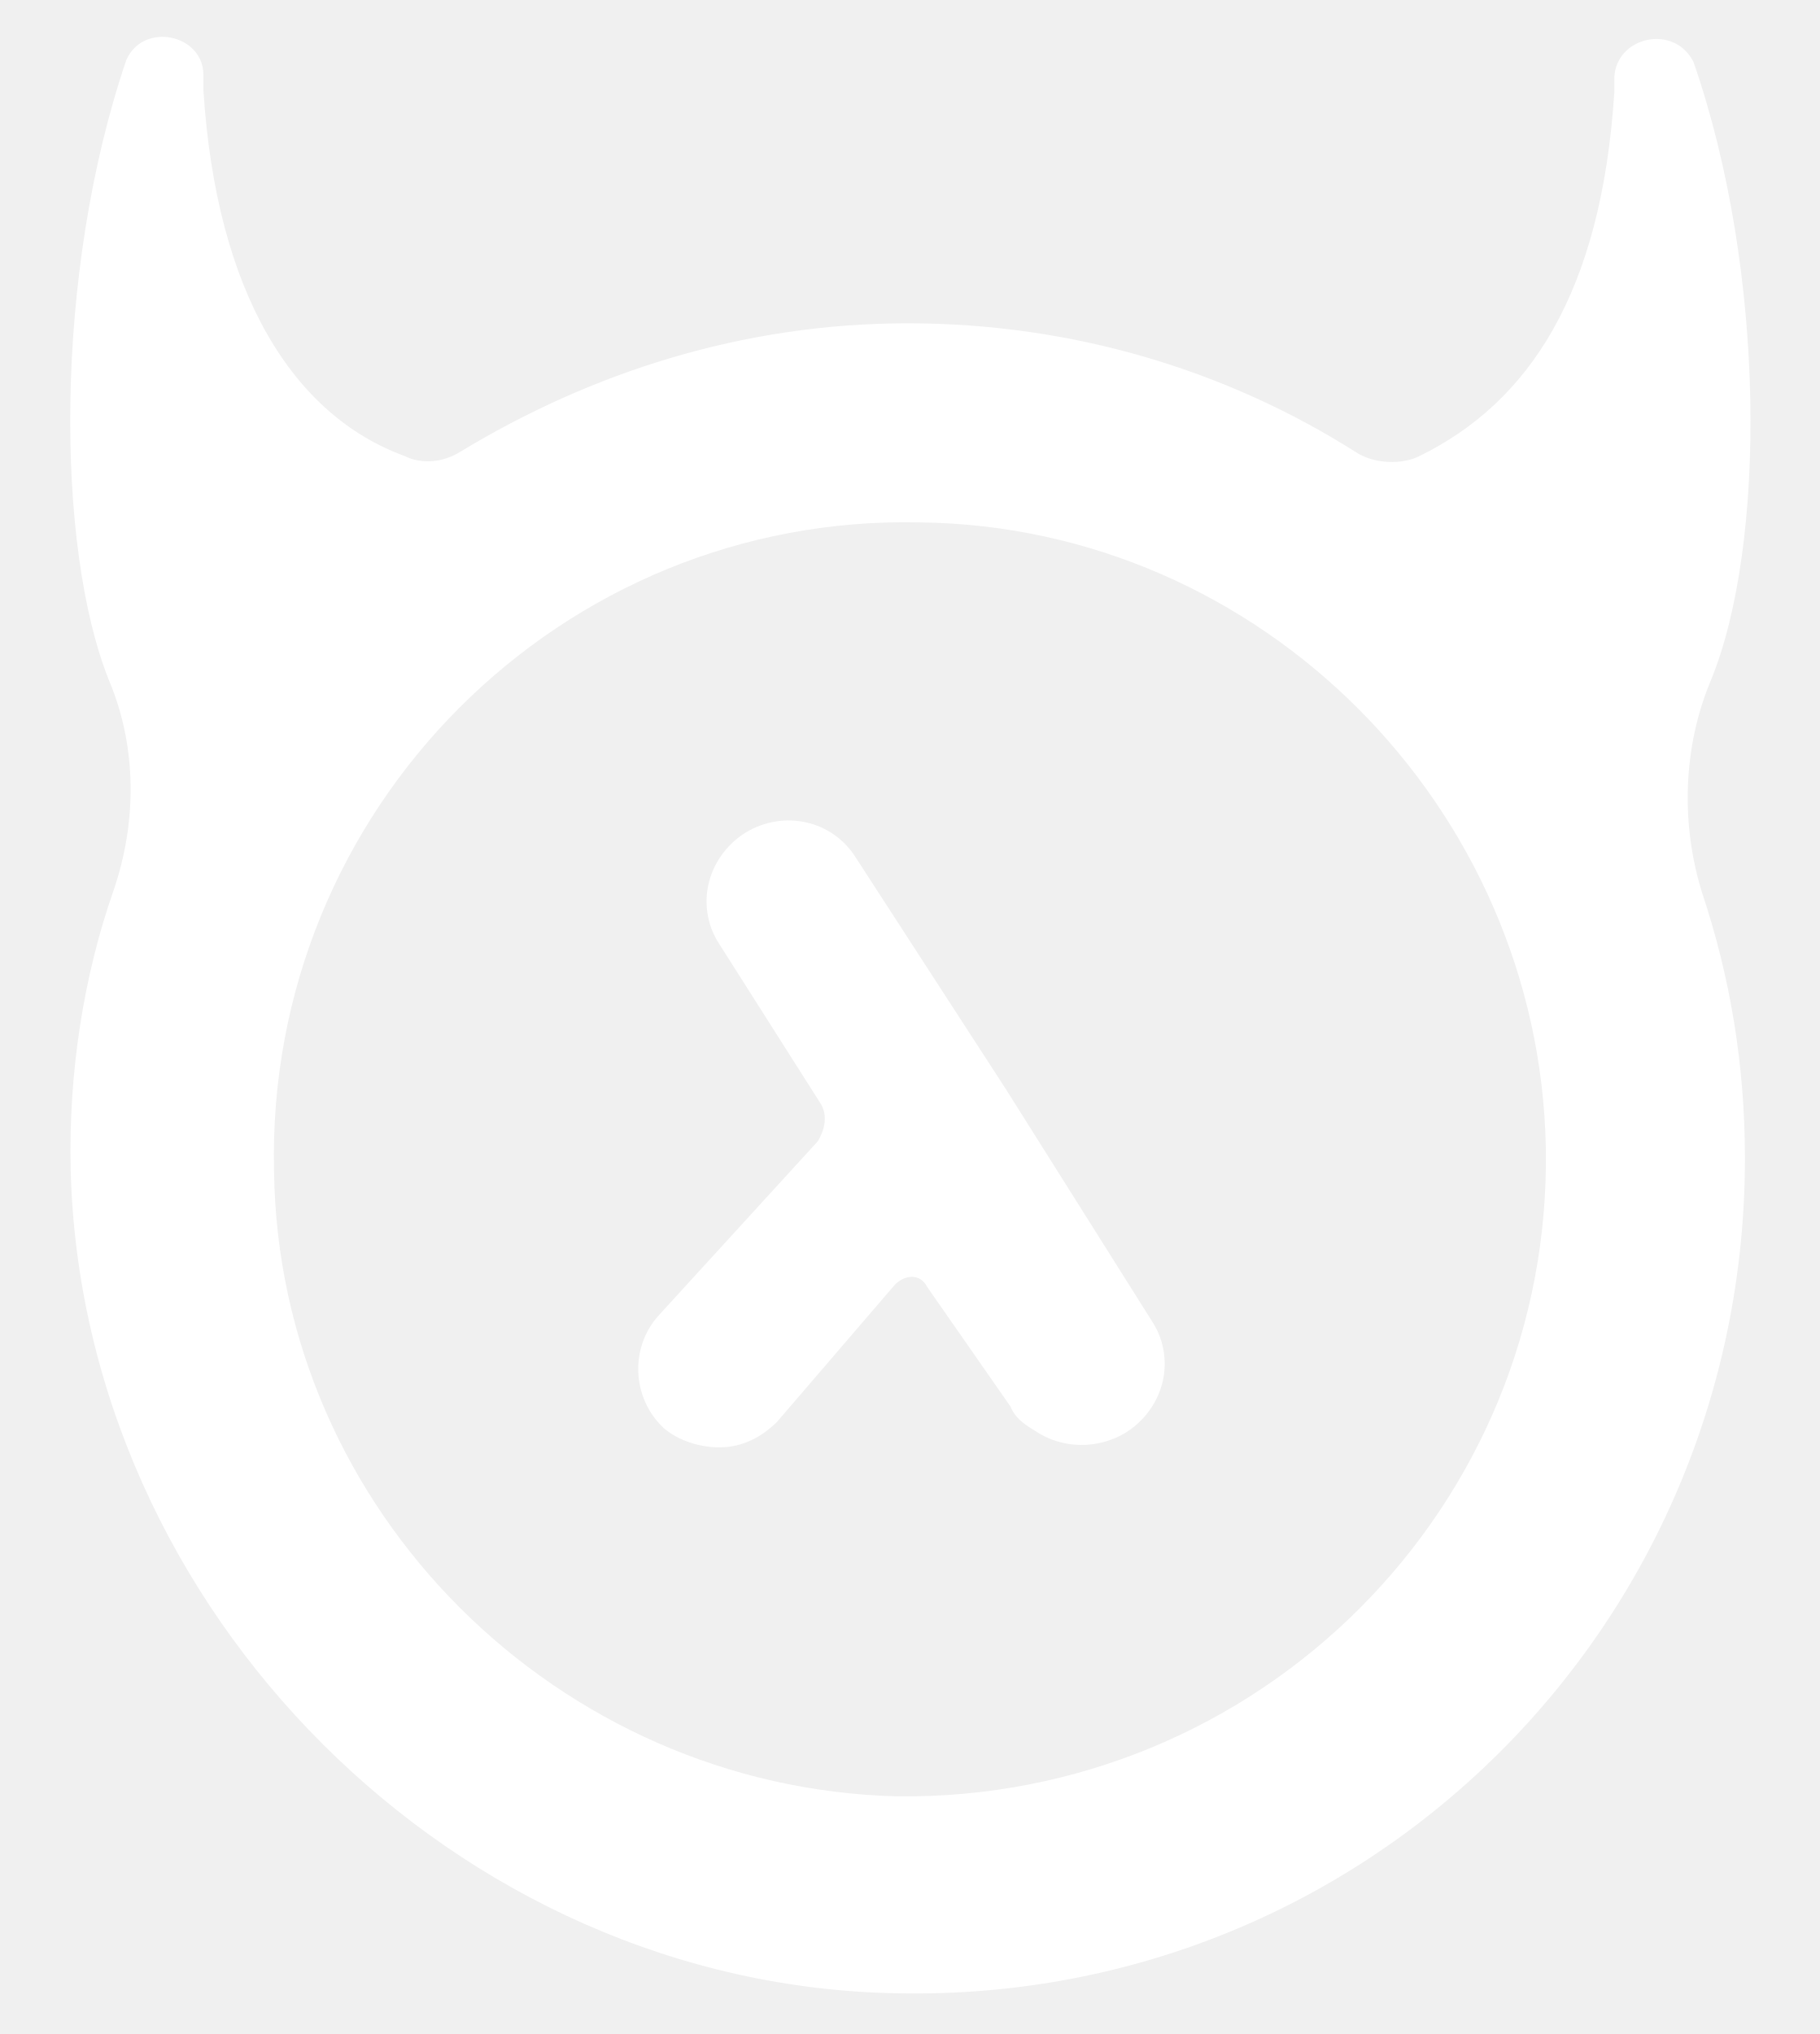
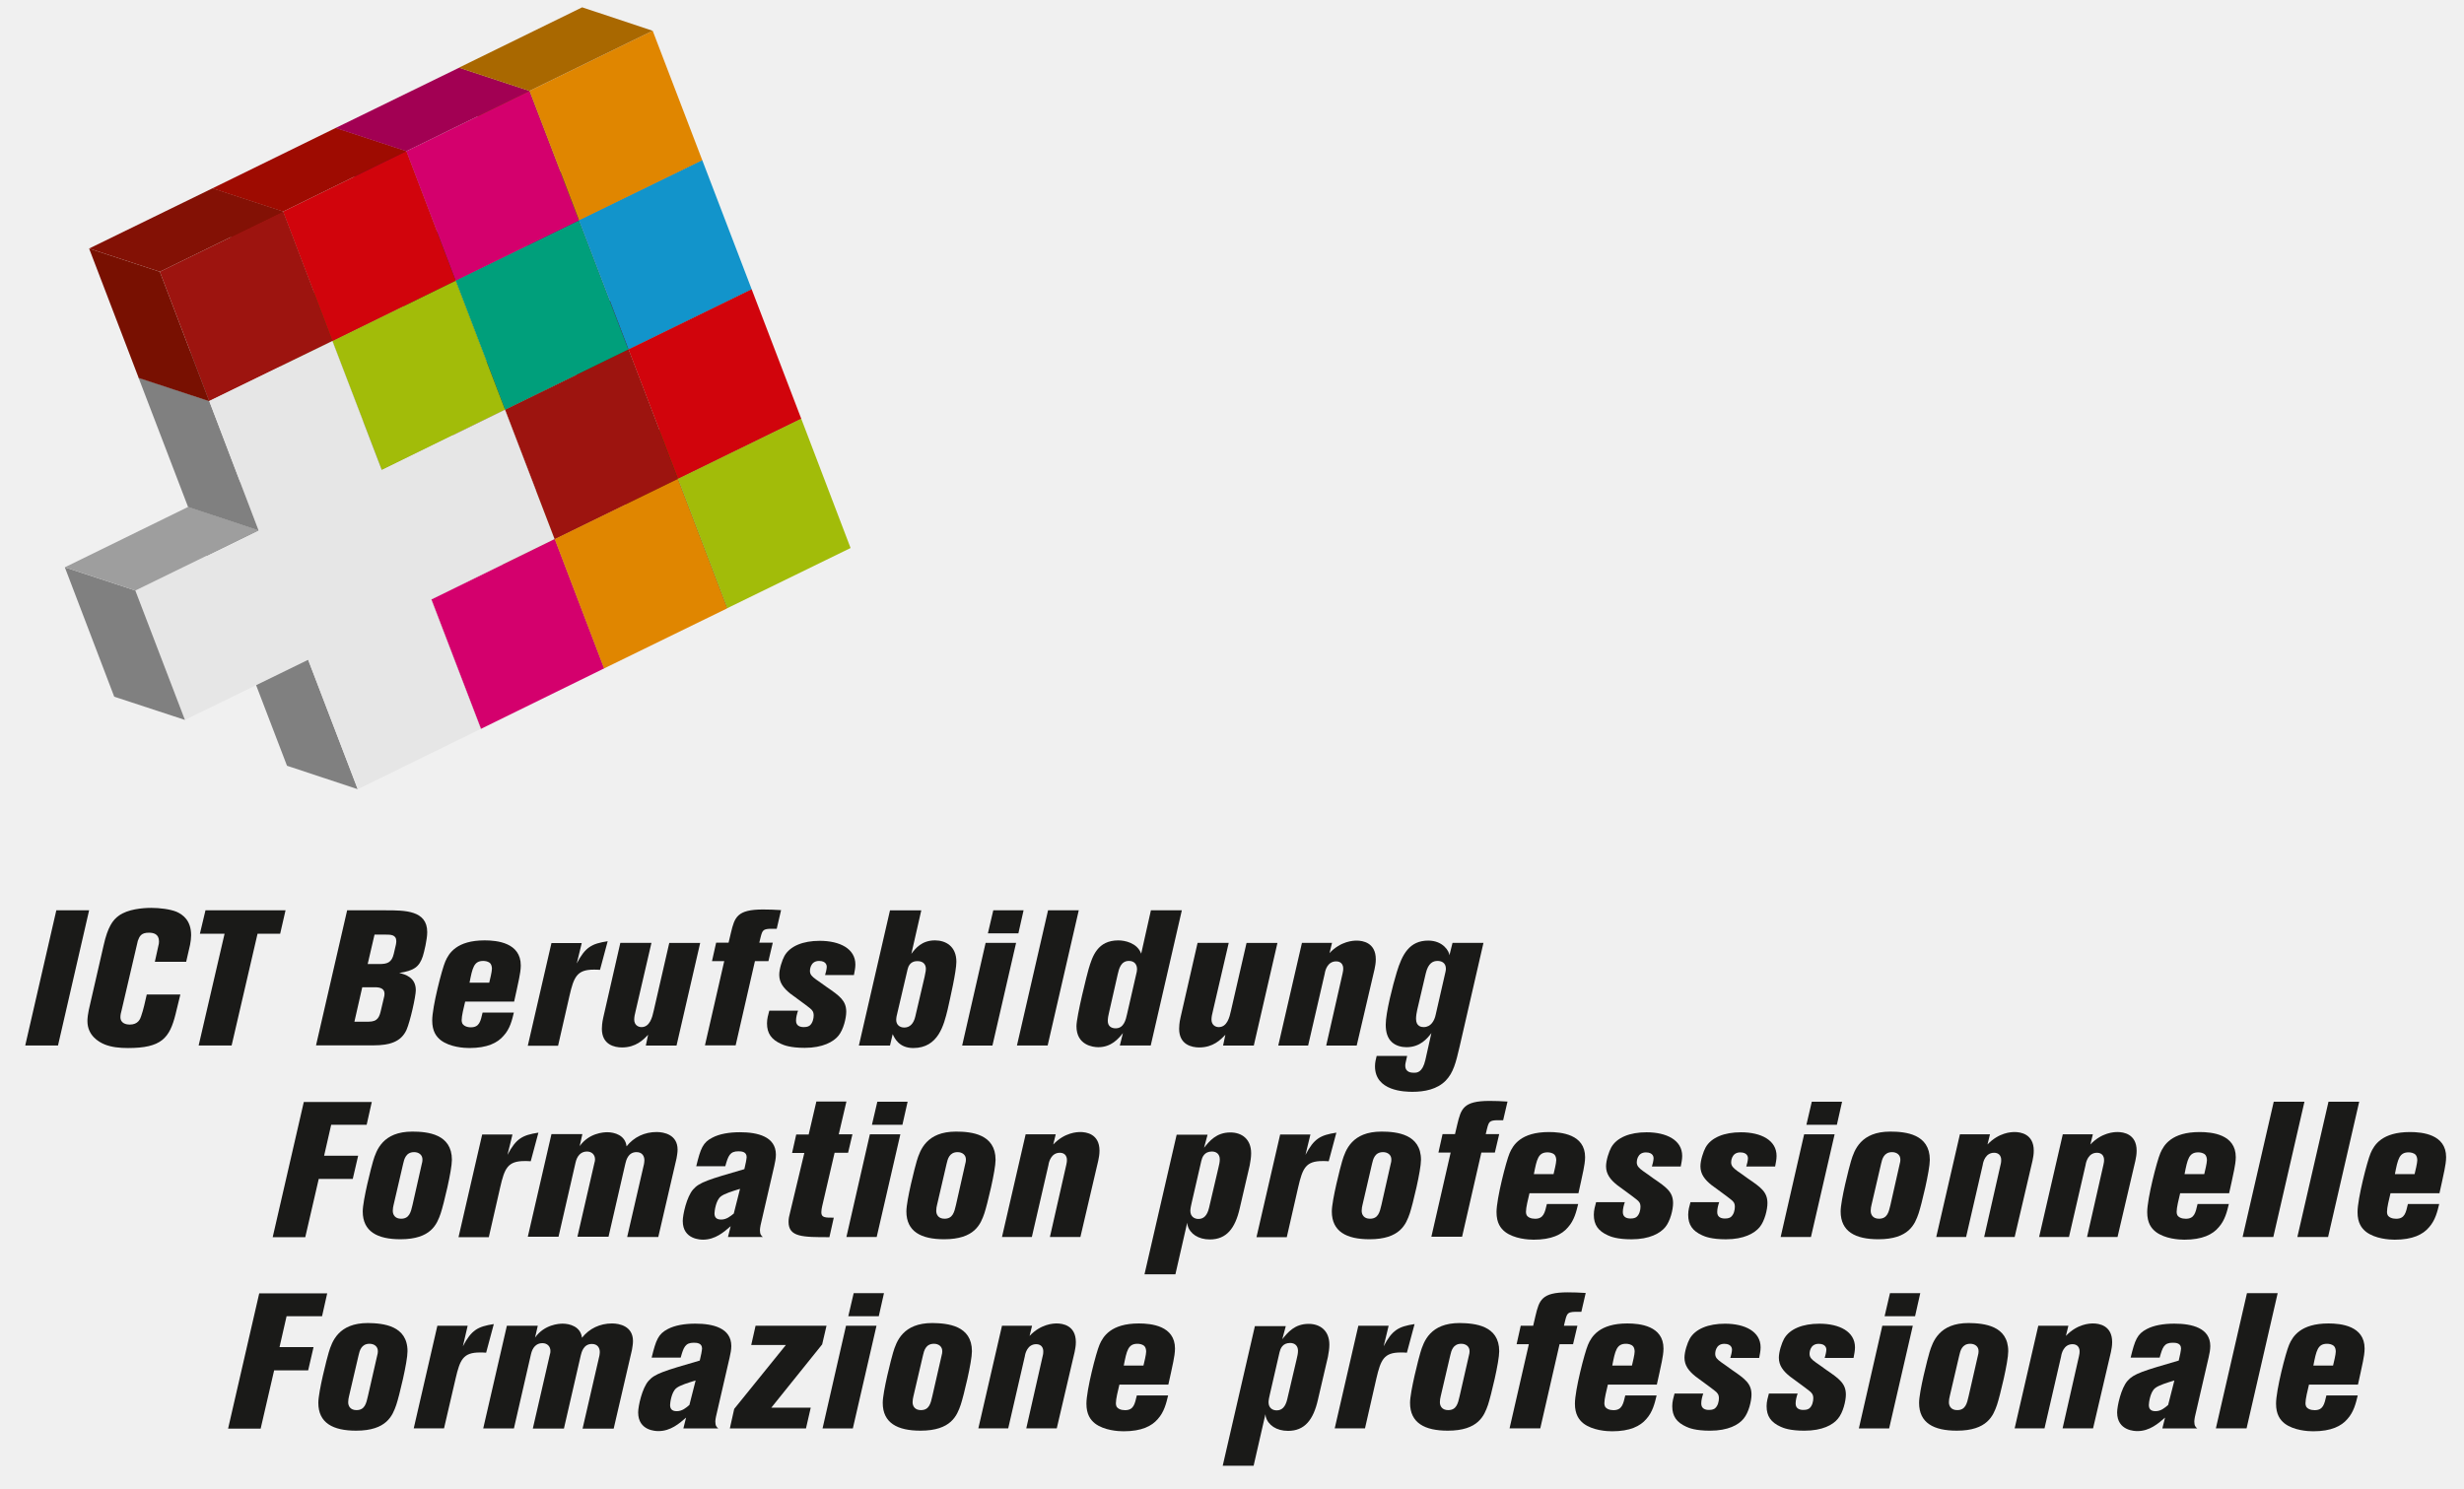
- <svg xmlns="http://www.w3.org/2000/svg" version="1.1" x="0px" y="0px" viewBox="0 0 85 95" style="enable-background:new 0 0 85 95;" xml:space="preserve">
-   <style type="text/css">
- 	.st0{fill:#FFFFFF;}
- </style>
-   <g id="Layer_2">
- </g>
-   <g id="Layer_1">
-     <g>
-       <path class="st0" d="M79.9,31.8c2.6-6.3,2.6-19.1-0.8-28.9l0,0c-0.9-1.8-3.6-1.2-3.7,0.7v0.7c-0.6,9.4-4,14.5-9.1,17    c-0.8,0.4-2.1,0.4-3-0.2c-6-3.8-13.2-6-20.9-6s-14.8,2.3-20.9,6c-0.8,0.5-1.8,0.6-2.6,0.2c-5.2-1.9-8.8-7.6-9.4-17.1V3.5    C9.5,1.6,6.7,1,5.9,2.8c-3.4,10-3.3,22.8-0.8,29c1.3,3.1,1.3,6.6,0.2,9.8c-1.4,4-2.1,8.5-2,13c0.5,20.6,18,38.2,38.7,38.5    C63.8,93.5,81.5,76,81.5,54.1c0-4.4-0.7-8.5-2-12.4C78.5,38.5,78.6,34.9,79.9,31.8z M41.9,83.9C26.1,83.5,13,70.6,12.8,54.7    C12.4,37.8,26.2,24,43,24.4c15.9,0.2,28.9,13.3,29.2,29.2C72.5,70.4,58.8,84.1,41.9,83.9z" />
-       <path class="st0" d="M47,50.9l-7-10.8c-1.1-1.8-3.4-2.3-5.2-1.2c-1.1,0.7-1.8,1.9-1.8,3.2c0,0.7,0.2,1.4,0.6,2l4.7,7.4    c0.4,0.6,0.2,1.3-0.1,1.8l-7.4,8.1c-1.4,1.5-1.3,3.9,0.2,5.3c0.7,0.6,1.7,0.9,2.6,0.9c1.1,0,2-0.5,2.7-1.2l5.5-6.4    c0.5-0.5,1.2-0.5,1.5,0.1l3.9,5.6c0.2,0.5,0.6,0.8,1.1,1.1c1.3,0.9,3,0.9,4.3,0.1l0,0c1.1-0.7,1.8-1.9,1.8-3.2    c0-0.7-0.2-1.4-0.6-2L47,50.9z" />
-     </g>
+ <svg xmlns="http://www.w3.org/2000/svg" class="logo" version="1.1" id="Ebene_9" x="0px" y="0px" width="336px" height="203px" viewBox="0 0.5 336 203" enable-background="new 0 0.5 336 203" xml:space="preserve">
+   <g class="logo__small">
+     <g enable-background="new    ">
+       <g>
+         <polygon fill="#A2BC09" points="109.255,57.589 115.988,75.24 99.185,83.443 92.455,65.793    " />
+       </g>
+       <g>
+         <polygon fill="#697D05" points="99.185,83.443 89.569,80.275 82.808,62.625 92.455,65.793    " />
+       </g>
+       <g>
+         <polygon fill="#7B9006" points="92.455,65.793 82.808,62.625 99.611,54.42 109.255,57.589    " />
+       </g>
+     </g>
+     <g enable-background="new    ">
+       <g>
+         <polygon fill="#D1040C" points="102.496,39.938 109.255,57.589 92.455,65.793 85.694,48.141    ">
+ 				</polygon>
+       </g>
+       <g>
+         <polygon fill="#880C00" points="92.455,65.793 82.808,62.625 76.048,44.973 85.694,48.141    " />
+       </g>
+       <g>
+         <polygon fill="#9E0B01" points="85.694,48.141 76.048,44.973 92.849,36.77 102.496,39.938    " />
+       </g>
+     </g>
+     <g enable-background="new    ">
+       <g>
+         <polygon fill="#1294CB" points="78.933,30.492 95.763,22.346 102.496,39.938 85.694,48.141    " />
+       </g>
+       <g>
+         <polygon fill="#0F739B" points="78.933,30.492 69.317,27.324 86.119,19.178 95.763,22.346    " />
+       </g>
+       <g>
+         <polygon fill="#0C6385" points="85.694,48.141 76.048,44.973 69.317,27.324 78.933,30.492    " />
+       </g>
+       <g>
+         <polygon fill="#E08600" points="89.003,4.695 95.763,22.346 78.962,30.548 72.202,12.897    " />
+       </g>
+       <g>
+         <polygon fill="#915900" points="78.962,30.548 69.317,27.379 62.583,9.729 72.202,12.897    " />
+       </g>
+       <g>
+         <polygon fill="#A96800" points="72.202,12.897 62.583,9.729 79.386,1.5 89.003,4.695    " />
+       </g>
+     </g>
+     <g enable-background="new    ">
+       <g>
+         <polygon fill="#A96800" points="75.625,74.022 65.978,70.854 82.781,62.652 92.425,65.82    " />
+       </g>
+       <g>
+         <polygon fill="#915900" points="82.356,91.673 72.739,88.505 65.978,70.854 75.625,74.022    " />
+       </g>
+       <g>
+         <polygon fill="#E08600" points="92.425,65.82 99.158,83.471 82.356,91.673 75.625,74.022    " />
+       </g>
+       <g>
+         <polygon fill="#9D140F" points="85.666,48.17 92.425,65.82 75.625,74.022 68.864,56.373    " />
+       </g>
+       <g>
+         <polygon fill="#781001" points="75.625,74.022 65.978,70.854 59.218,53.205 68.864,56.373    " />
+       </g>
+       <g>
+         <polygon fill="#831105" points="68.864,56.373 59.218,53.205 76.019,45.002 85.666,48.17    " />
+       </g>
+       <g>
+         <polygon fill="#A20053" points="58.823,82.254 49.177,79.086 65.978,70.854 75.625,74.022    " />
+       </g>
+       <g>
+         <polygon fill="#8B0046" points="65.583,99.904 55.937,96.736 49.177,79.086 58.823,82.254    " />
+       </g>
+       <g>
+         <polygon fill="#D4006D" points="75.625,74.022 82.356,91.673 65.583,99.904 58.823,82.254    " />
+       </g>
+     </g>
+     <g enable-background="new    ">
+       <g>
+         <polygon fill="#009F7B" points="62.132,38.722 78.933,30.576 85.666,48.17 68.864,56.373    " />
+       </g>
+       <g>
+         <polygon fill="#007C5F" points="62.132,38.722 52.487,35.555 69.289,27.379 78.933,30.576    " />
+       </g>
+       <g>
+         <polygon fill="#006B51" points="68.864,56.373 59.218,53.205 52.487,35.555 62.132,38.722    " />
+       </g>
+       <g>
+         <polygon fill="#D4006D" points="72.173,12.926 78.933,30.576 62.132,38.779 55.4,21.129    " />
+       </g>
+       <g>
+         <polygon fill="#8B0046" points="62.132,38.779 52.487,35.611 45.753,17.961 55.4,21.129    " />
+       </g>
+       <g>
+         <polygon fill="#A20053" points="55.4,21.129 45.753,17.961 62.556,9.758 72.173,12.926    " />
+       </g>
+     </g>
+     <g enable-background="new    ">
+       <g>
+         <polygon fill="#808080" points="48.782,108.135 39.136,104.939 32.375,87.289 42.021,90.486    ">
+ 				</polygon>
+       </g>
+       <g>
+         <polygon fill="#9E9E9E" points="42.021,90.486 32.375,87.289 49.177,79.086 58.823,82.254    " />
+       </g>
+     </g>
+     <g enable-background="new    ">
+       <g>
+         <polygon fill="#808080" points="58.823,82.254 49.177,79.086 42.417,61.435 52.062,64.603    " />
+       </g>
+       <g>
+         <polygon fill="#9E9E9E" points="52.062,64.603 42.417,61.435 59.218,53.205 68.864,56.373    " />
+       </g>
+     </g>
+     <g enable-background="new    ">
+       <g>
+         <polygon fill="#808080" points="42.021,90.486 32.375,87.289 25.644,69.639 35.261,72.836    " />
+       </g>
+       <g>
+         <polygon fill="#9E9E9E" points="35.261,72.836 25.644,69.639 42.417,61.435 52.062,64.603    " />
+       </g>
+     </g>
+     <g enable-background="new    ">
+       <g>
+         <polygon fill="#A2BC09" points="62.132,38.779 68.864,56.373 52.062,64.603 45.331,47.011    " />
+       </g>
+       <g>
+         <polygon fill="#697D05" points="52.062,64.603 42.417,61.435 35.712,43.842 45.331,47.011    " />
+       </g>
+       <g>
+         <polygon fill="#7B9006" points="45.331,47.011 35.712,43.842 52.487,35.611 62.132,38.779    " />
+       </g>
+     </g>
+     <g enable-background="new    ">
+       <g>
+         <polygon fill="#D1040C" points="55.4,21.129 62.132,38.779 45.331,47.011 38.597,29.361    " />
+       </g>
+       <g>
+         <polygon fill="#880C00" points="45.331,47.011 35.712,43.842 28.954,26.193 38.597,29.361    " />
+       </g>
+       <g>
+         <polygon fill="#9E0B01" points="38.597,29.361 28.954,26.193 45.753,17.961 55.4,21.129    " />
+       </g>
+     </g>
+     <g enable-background="new    ">
+       <g>
+         <polygon fill="#9E9E9E" points="28.529,55.184 18.882,51.988 35.712,43.842 45.331,47.011    " />
+       </g>
+       <g>
+         <polygon fill="#808080" points="35.261,72.836 25.644,69.639 18.882,51.988 28.529,55.184    " />
+       </g>
+       <g>
+         <polygon fill="#9D140F" points="38.597,29.361 45.331,47.011 28.529,55.213 21.796,37.562    " />
+       </g>
+       <g>
+         <polygon fill="#781001" points="28.529,55.213 18.912,52.045 12.152,34.394 21.796,37.562    " />
+       </g>
+       <g>
+         <polygon fill="#831105" points="21.796,37.562 12.152,34.394 28.954,26.193 38.597,29.361    " />
+       </g>
+     </g>
+     <g enable-background="new    ">
+       <polygon fill="#E6E6E6" points="75.625,74.022 68.864,56.373 52.062,64.603 45.331,47.011 28.529,55.184 35.261,72.836     18.458,81.039 25.218,98.687 42.021,90.486 48.782,108.135 65.583,99.904 58.823,82.254   " />
+       <g>
+         <polygon fill="#808080" points="25.218,98.687 15.575,95.519 8.841,77.871 18.458,81.039    " />
+       </g>
+       <g>
+         <polygon fill="#9E9E9E" points="18.458,81.039 8.841,77.871 25.644,69.639 35.261,72.836    " />
+       </g>
+     </g>
+   </g>
+   <g class="logo__text">
+     <path fill="#1A1A18" d="M7.681,124.654h4.471l-4.243,18.439H3.44L7.681,124.654z" />
+     <path fill="#1A1A18" d="M25.388,131.67h-4.271l0.479-2.178c0.058-0.17,0.086-0.396,0.086-0.596c0-1.045-0.793-1.189-1.387-1.189   c-1.074,0-1.272,0.51-1.5,1.105l-2.205,9.445c-0.086,0.312-0.17,0.648-0.17,0.961c0,0.904,0.877,1.021,1.272,1.021   c1.159,0,1.442-0.793,1.556-1.16c0.312-0.877,0.537-1.95,0.764-2.94h4.582l-0.649,2.658c-0.819,3.311-1.952,4.639-6.478,4.639   c-1.188,0-2.234-0.112-3.168-0.479c-0.906-0.366-2.377-1.272-2.377-3.194c0-0.281,0-0.851,0.426-2.572l1.781-7.75   c0.565-2.549,1.272-3.479,2.064-4.047c1.216-0.903,3.281-1.073,4.439-1.073c1.133,0,2.547,0.17,3.451,0.536   c0.877,0.396,1.979,1.188,1.979,3.195c0,0.396-0.058,0.85-0.142,1.301L25.388,131.67z" />
+     <path fill="#1A1A18" d="M28.019,124.654h10.918l-0.734,3.197H35.12l-3.536,15.242h-4.496l3.535-15.242h-3.365L28.019,124.654z">
+ 		</path>
+     <path fill="#1A1A18" d="M47.337,124.654h5.291c2.573,0,5.629,0,5.629,2.971c0,1.018-0.426,2.742-0.596,3.281   c-0.48,1.471-1.216,1.979-3.225,2.291c0.82,0.197,2.264,0.594,2.264,2.348c0,0.848-0.764,4.271-1.273,5.43   c-0.734,1.584-2.233,2.096-4.496,2.096h-7.836L47.337,124.654z M49.404,135.119l-1.075,4.725h1.925c1.301,0,1.498-0.68,1.725-1.697   l0.367-1.555c0.058-0.17,0.086-0.369,0.086-0.564c0-0.682-0.565-0.879-1.272-0.879h-1.754L49.404,135.119L49.404,135.119z    M51.073,127.963l-0.935,4.018h1.584c1.047,0,1.697-0.17,1.979-1.412l0.283-1.219c0.028-0.17,0.058-0.311,0.058-0.479   c0-0.904-0.765-0.904-1.5-0.904h-1.469V127.963z" />
+     <path fill="#1A1A18" d="M70.081,138.57c-0.255,1.047-0.538,2.264-1.413,3.197c-0.82,0.961-2.207,1.668-4.669,1.668   c-0.706,0-2.657-0.113-3.903-1.074c-0.594-0.48-1.158-1.189-1.158-2.689c0-1.867,1.328-6.984,1.781-8.031   c0.48-1.133,1.557-2.887,5.375-2.887c1.668,0,4.922,0.312,4.922,3.422c0,0.566-0.113,1.189-0.228,1.783   c-0.198,1.02-0.425,1.951-0.679,3.141h-6.676c-0.198,0.818-0.48,1.951-0.48,2.547c0,0.143,0.028,0.279,0.085,0.426   c0.169,0.312,0.595,0.537,1.159,0.537c1.188,0,1.33-0.82,1.611-2.01h4.271L70.081,138.57L70.081,138.57z M66.714,134.525   c0.112-0.451,0.367-1.527,0.367-1.896c0-0.254-0.057-0.51-0.197-0.707c-0.256-0.311-0.735-0.365-0.99-0.365   c-1.272,0-1.471,0.936-1.867,2.971L66.714,134.525L66.714,134.525z" />
+     <path fill="#1A1A18" d="M78.651,131.896c1.159-2.207,2.008-2.688,4.215-3.027l-1.047,3.902c-0.283-0.027-0.565-0.027-0.849-0.027   c-2.291,0-2.715,0.99-3.311,3.564l-1.557,6.814h-4.129l3.225-14.002h4.13L78.651,131.896z" />
+     <path fill="#1A1A18" d="M88.833,129.096l-2.121,9.137c-0.17,0.65-0.227,1.02-0.227,1.328c0,0.707,0.509,1.021,0.99,1.021   c1.131,0,1.471-1.33,1.668-2.234l2.121-9.248h4.216l-3.226,14h-4.187l0.312-1.473c-0.649,0.682-1.668,1.729-3.563,1.729   c-1.019,0-2.743-0.366-2.743-2.549c0-0.254,0.027-0.817,0.197-1.555l2.32-10.154h4.243V129.096z" />
+     <path fill="#1A1A18" d="M99.667,127.738c0.508-2.123,0.818-3.197,4.383-3.197c0.793,0,1.557,0.029,2.461,0.086l-0.594,2.545   c-1.472-0.027-1.781,0.027-2.009,0.537c-0.112,0.227-0.282,1.02-0.366,1.357h1.838l-0.595,2.518h-1.839l-2.63,11.484H96.13   l2.631-11.484h-1.67l0.565-2.518h1.696L99.667,127.738z" />
+     <path fill="#1A1A18" d="M108.832,138.316c-0.142,0.424-0.283,0.904-0.283,1.387c0,0.734,0.594,0.877,1.047,0.877   c0.143,0,0.48,0,0.765-0.17c0.479-0.34,0.594-1.047,0.594-1.414c0-0.51-0.198-0.736-0.509-0.99   c-0.396-0.34-2.604-1.924-2.659-1.979c-0.962-0.766-1.526-1.527-1.526-2.574c0-0.82,0.396-2.008,0.707-2.574   c0.764-1.357,2.545-2.064,4.809-2.064c2.744,0,4.865,1.074,4.865,3.227c0,0.512-0.113,0.961-0.198,1.439h-3.933   c0.086-0.254,0.228-0.848,0.228-1.131c0-0.111-0.028-0.791-1.047-0.791c-1.244,0-1.244,1.303-1.244,1.357   c0,0.51,0.282,0.764,0.819,1.16c0.029,0.027,1.302,0.904,1.472,1.045c1.782,1.217,2.657,1.867,2.657,3.367   c0,0.848-0.366,2.432-1.073,3.281c-0.679,0.818-2.121,1.641-4.582,1.641c-1.979,0-2.856-0.367-3.226-0.537   c-1.33-0.596-1.924-1.443-1.924-2.801c0-0.65,0.17-1.189,0.312-1.729h3.932v-0.027H108.832z" />
+     <path fill="#1A1A18" d="M125.632,124.654l-1.357,5.938c0.566-0.764,1.441-1.838,3.225-1.838c1.442,0,2.914,0.791,2.914,2.914   c0,1.328-0.849,4.98-1.188,6.506c-0.51,2.064-1.244,5.262-4.695,5.262c-1.98,0-2.574-1.414-2.801-1.896l-0.367,1.556h-4.243   l4.243-18.438h4.269V124.654L125.632,124.654z M126.085,133.705c0.17-0.764,0.17-0.934,0.17-1.074c0-0.51-0.283-1.047-1.133-1.047   c-0.254,0-1.104,0-1.357,1.104l-1.498,6.395c-0.028,0.17-0.057,0.342-0.057,0.512c0,0.648,0.451,1.047,1.103,1.047   c0.735,0,1.272-0.51,1.5-1.5L126.085,133.705z" />
+     <path fill="#1A1A18" d="M134.402,129.096h4.156l-3.225,14h-4.129L134.402,129.096z M139.578,124.654l-0.707,3.141h-4.158   l0.735-3.141H139.578z" />
+     <path fill="#1A1A18" d="M142.916,124.654h4.188l-4.243,18.439h-4.187L142.916,124.654z" />
+     <path fill="#1A1A18" d="M156.943,124.654h4.217l-4.242,18.439h-4.215l0.424-1.693c-0.594,0.732-1.557,1.922-3.365,1.922   c-0.736,0-2.971-0.283-2.971-2.855c0-1.387,1.5-7.299,1.641-7.752c0.537-1.838,1.244-3.959,4.074-3.959   c0.877,0,2.572,0.34,3.111,1.812L156.943,124.654z M154.937,133.367c0.057-0.227,0.113-0.453,0.113-0.68   c0-0.623-0.34-1.131-1.104-1.131c-1.104,0-1.357,1.072-1.527,1.811l-1.188,5.232c-0.086,0.311-0.17,0.816-0.17,1.131   c0,0.793,0.566,1.018,1.074,1.018c1.133,0,1.387-1.188,1.557-1.951L154.937,133.367z" />
+     <path fill="#1A1A18" d="M167.553,129.096l-2.122,9.137c-0.17,0.65-0.227,1.02-0.227,1.328c0,0.707,0.51,1.021,0.988,1.021   c1.133,0,1.473-1.33,1.667-2.234l2.125-9.248h4.213l-3.225,14h-4.188l0.311-1.473c-0.65,0.682-1.668,1.729-3.561,1.729   c-1.021,0-2.744-0.366-2.744-2.549c0-0.254,0.025-0.817,0.195-1.555l2.32-10.154h4.247V129.096L167.553,129.096z" />
+     <path fill="#1A1A18" d="M185.006,143.096h-4.158l2.234-9.842c0.084-0.312,0.084-0.539,0.084-0.65c0-0.988-0.85-0.988-0.961-0.988   c-1.189,0-1.5,1.244-1.559,1.668l-2.264,9.812h-4.072l3.227-14h4.102l-0.34,1.385c1.557-1.641,3.254-1.695,3.707-1.695   c0.791,0,2.602,0.256,2.602,2.547c0,0.512-0.084,0.938-0.17,1.355L185.006,143.096z" />
+     <path fill="#1A1A18" d="M195.188,141.4c-0.562,0.732-1.525,1.922-3.395,1.922c-0.65,0-1.414-0.17-1.98-0.678   c-0.623-0.566-0.85-1.389-0.85-2.404c0-1.641,0.99-5.459,1.5-7.129c0.734-2.434,1.725-4.328,4.299-4.328   c2.037,0,2.885,1.5,2.885,2.01l0.424-1.697h4.219l-3.252,14.145c-0.514,2.205-0.854,3.562-1.896,4.641   c-1.16,1.188-2.888,1.525-4.527,1.525c-1.045,0-5.116-0.084-5.116-3.479c0-0.537,0.11-0.935,0.228-1.414h4.157   c-0.256,1.045-0.256,1.158-0.256,1.328c0,0.963,0.903,0.963,1.188,0.963c0.396,0,1.16,0,1.556-1.754L195.188,141.4z    M197.109,133.055c0.027-0.141,0.059-0.283,0.059-0.424c0-0.904-0.707-1.074-1.131-1.074c-0.596,0-1.273,0.254-1.613,1.697   l-1.16,4.949c-0.084,0.34-0.168,0.877-0.168,1.244c0,1.076,0.764,1.133,1.045,1.133c0.99,0,1.471-0.877,1.643-1.727   L197.109,133.055z" />
+     <path fill="#1A1A18" d="M50.705,150.762l-0.707,3.143h-4.837l-0.962,4.215h4.641l-0.736,3.168h-4.639l-1.838,7.947h-4.441   l4.242-18.441h9.277V150.762z" />
+     <path fill="#1A1A18" d="M61.623,158.682c0,1.471-1.131,6.107-1.527,7.299c-0.508,1.471-1.301,3.535-5.486,3.535   c-3.141,0-5.146-1.047-5.146-3.791c0-1.527,1.188-6.137,1.414-6.873c0.451-1.498,1.328-4.018,5.346-4.018   C58.341,154.836,61.623,155.174,61.623,158.682z M57.522,159.219c0.057-0.168,0.085-0.367,0.085-0.537   c0.027-0.678-0.51-1.047-1.133-1.047c-1.131,0-1.356,0.963-1.498,1.584l-1.301,5.604c-0.058,0.229-0.113,0.51-0.113,0.818   c0,0.537,0.311,1.074,1.131,1.074c1.132,0,1.33-0.904,1.557-1.867L57.522,159.219z" />
+     <path fill="#1A1A18" d="M69.204,158.004c1.159-2.207,2.009-2.688,4.216-3.027l-1.048,3.904c-0.282-0.029-0.565-0.029-0.849-0.029   c-2.291,0-2.717,0.99-3.311,3.564l-1.556,6.816h-4.13l3.225-14.002h4.131L69.204,158.004z" />
+     <path fill="#1A1A18" d="M79.046,156.814c1.272-1.781,3.252-1.895,3.762-1.895c0.963,0,2.461,0.395,2.631,1.924   c1.02-1.273,2.461-1.951,4.102-1.951c1.02,0,2.857,0.367,2.857,2.404c0,0.424-0.086,0.818-0.143,1.188l-2.488,10.721h-4.243   l2.29-9.93c0.029-0.197,0.058-0.338,0.058-0.537c0-0.537-0.282-1.104-1.073-1.104c-1.16,0-1.416,1.133-1.527,1.584l-2.291,9.957   h-4.243l2.319-10.07c0.057-0.168,0.084-0.338,0.084-0.48c0-0.648-0.453-1.074-1.104-1.074c-0.85,0-1.357,0.623-1.557,1.527   l-2.318,10.098h-4.188l3.226-14.002h4.215L79.046,156.814z" />
+     <path fill="#1A1A18" d="M103.71,167.621c-0.027,0.197-0.084,0.424-0.084,0.621c0,0.623,0.17,0.764,0.396,0.963h-4.753l0.369-1.471   c-0.935,0.818-2.123,1.838-3.764,1.838c-0.281,0-2.771,0-2.771-2.547c0-0.85,0.537-3.311,1.414-4.299   c0.85-0.99,2.121-1.357,6.986-2.771c0.143-0.537,0.312-1.443,0.312-1.641c0-0.736-0.68-0.793-1.133-0.793   c-1.158,0-1.385,0.623-1.78,2.037h-3.96c0.594-2.436,0.904-3.252,2.206-3.902c0.962-0.51,2.291-0.736,3.762-0.736   c2.404,0,4.894,0.594,4.894,3.055c0,0.512-0.112,1.047-0.227,1.559L103.71,167.621z M100.912,162.643   c-0.934,0.283-2.148,0.648-2.631,1.047c-0.68,0.537-0.85,2.035-0.85,2.291c0,0.479,0.199,0.848,0.906,0.848   c0.734,0,1.272-0.453,1.725-0.82L100.912,162.643z" />
+     <path fill="#1A1A18" d="M111.321,150.734h4.101l-1.045,4.469h1.865l-0.594,2.518h-1.84l-1.695,7.297   c-0.057,0.229-0.113,0.566-0.113,0.82c0,0.736,0.51,0.736,1.697,0.736l-0.596,2.658c-3.647,0-5.571,0-5.571-2.096   c0-0.449,0.085-0.791,0.228-1.355l1.924-8.033h-1.67l0.565-2.518h1.697L111.321,150.734z" />
+     <path fill="#1A1A18" d="M118.618,155.203h4.158l-3.226,14.002h-4.129L118.618,155.203z M123.765,150.762l-0.707,3.143h-4.157   l0.735-3.143H123.765z" />
+     <path fill="#1A1A18" d="M135.759,158.682c0,1.471-1.133,6.107-1.527,7.299c-0.51,1.471-1.303,3.535-5.487,3.535   c-3.14,0-5.147-1.047-5.147-3.791c0-1.527,1.188-6.137,1.414-6.873c0.453-1.498,1.33-4.018,5.347-4.018   C132.478,154.836,135.759,155.174,135.759,158.682z M131.628,159.219c0.057-0.168,0.086-0.367,0.086-0.537   c0.027-0.678-0.51-1.047-1.133-1.047c-1.131,0-1.357,0.963-1.498,1.584l-1.302,5.604c-0.058,0.229-0.112,0.51-0.112,0.818   c0,0.537,0.312,1.074,1.131,1.074c1.131,0,1.33-0.904,1.557-1.867L131.628,159.219z" />
+     <path fill="#1A1A18" d="M147.328,169.205h-4.158l2.234-9.844c0.084-0.312,0.084-0.537,0.084-0.65c0-0.99-0.848-0.99-0.961-0.99   c-1.188,0-1.498,1.244-1.555,1.668l-2.264,9.816h-4.072l3.225-14.002h4.102l-0.34,1.387c1.557-1.641,3.254-1.697,3.705-1.697   c0.793,0,2.604,0.254,2.604,2.545c0,0.512-0.086,0.936-0.17,1.357L147.328,169.205z" />
+     <path fill="#1A1A18" d="M169.053,165.301c-0.623,2.744-1.811,4.242-4.075,4.242c-1.584,0-2.715-0.791-3.025-1.895   c-0.057-0.143-0.029-0.512-0.086-0.283l-1.584,6.93h-4.215l4.385-19.035h4.215l-0.48,1.781c0.734-0.904,1.668-2.092,3.591-2.092   c1.584,0,2.83,0.934,2.83,2.828c0,0.537-0.084,1.074-0.195,1.668L169.053,165.301z M166.138,159.814   c0.113-0.453,0.197-0.85,0.197-1.189c0-0.707-0.451-1.074-1.074-1.074c-1.047,0-1.33,0.791-1.443,1.273l-1.328,5.77   c-0.086,0.342-0.17,0.793-0.17,1.049c0,0.791,0.566,1.104,1.104,1.104c0.707,0,1.188-0.452,1.441-1.5L166.138,159.814z">
+ 		</path>
+     <path fill="#1A1A18" d="M178.02,158.004c1.158-2.207,2.008-2.688,4.213-3.027l-1.045,3.904c-0.283-0.029-0.564-0.029-0.85-0.029   c-2.291,0-2.715,0.99-3.311,3.564l-1.557,6.816h-4.131l3.227-14.002h4.129L178.02,158.004z" />
+     <path fill="#1A1A18" d="M193.771,158.682c0,1.471-1.131,6.107-1.525,7.299c-0.512,1.471-1.303,3.535-5.486,3.535   c-3.141,0-5.148-1.047-5.148-3.791c0-1.527,1.188-6.137,1.414-6.873c0.453-1.498,1.33-4.018,5.348-4.018   C190.465,154.836,193.771,155.174,193.771,158.682z M189.645,159.219c0.059-0.168,0.084-0.367,0.084-0.537   c0.029-0.678-0.51-1.047-1.131-1.047c-1.131,0-1.355,0.963-1.5,1.584l-1.301,5.604c-0.059,0.229-0.113,0.51-0.113,0.818   c0,0.537,0.312,1.074,1.131,1.074c1.133,0,1.33-0.904,1.559-1.867L189.645,159.219z" />
+     <path fill="#1A1A18" d="M198.723,153.846c0.51-2.121,0.82-3.197,4.385-3.197c0.793,0,1.559,0.029,2.461,0.088l-0.594,2.545   c-1.471-0.025-1.781,0.027-2.008,0.537c-0.113,0.229-0.283,1.021-0.367,1.355h1.838l-0.594,2.52h-1.84l-2.629,11.482h-4.189   l2.631-11.482h-1.668l0.564-2.52h1.697L198.723,153.846z" />
+     <path fill="#1A1A18" d="M215.215,164.678c-0.256,1.047-0.539,2.266-1.416,3.227c-0.818,0.963-2.205,1.67-4.666,1.67   c-0.707,0-2.658-0.113-3.904-1.074c-0.594-0.479-1.158-1.188-1.158-2.688c0-1.84,1.328-6.985,1.781-8.032   c0.48-1.132,1.559-2.886,5.375-2.886c1.668,0,4.922,0.312,4.922,3.422c0,0.566-0.111,1.189-0.227,1.781   c-0.199,1.021-0.426,1.953-0.68,3.142h-6.678c-0.195,0.819-0.479,1.95-0.479,2.545c0,0.144,0.028,0.282,0.086,0.426   c0.168,0.312,0.595,0.509,1.158,0.509c1.159,0,1.33-0.817,1.61-2.009h4.271v-0.028h0.004L215.215,164.678L215.215,164.678z    M211.848,160.635c0.113-0.453,0.367-1.529,0.367-1.896c0-0.254-0.055-0.509-0.197-0.707c-0.254-0.312-0.732-0.367-0.99-0.367   c-1.271,0-1.471,0.937-1.865,2.972h2.688v-0.002H211.848z" />
+     <path fill="#1A1A18" d="M221.578,164.424c-0.143,0.424-0.283,0.906-0.283,1.387c0,0.734,0.594,0.877,1.047,0.877   c0.141,0,0.479,0,0.764-0.17c0.48-0.34,0.596-1.047,0.596-1.414c0-0.535-0.197-0.734-0.51-0.988   c-0.396-0.342-2.604-1.926-2.658-1.979c-0.963-0.766-1.527-1.525-1.527-2.572c0-0.82,0.396-2.01,0.707-2.574   c0.766-1.357,2.547-2.064,4.811-2.064c2.744,0,4.865,1.074,4.865,3.226c0,0.511-0.113,0.962-0.197,1.442h-3.934   c0.084-0.256,0.229-0.82,0.229-1.133c0-0.113-0.027-0.791-1.047-0.791c-1.244,0-1.244,1.301-1.244,1.357   c0,0.479,0.281,0.764,0.82,1.16c0.025,0.023,1.301,0.902,1.471,1.047c1.781,1.215,2.658,1.838,2.658,3.363   c0,0.852-0.367,2.436-1.074,3.279c-0.68,0.82-2.123,1.645-4.582,1.645c-1.979,0-2.855-0.367-3.225-0.537   c-1.33-0.596-1.926-1.443-1.926-2.803c0-0.648,0.17-1.188,0.312-1.727h3.934v-0.027h-0.004v-0.004H221.578z" />
+     <path fill="#1A1A18" d="M234.445,164.424c-0.141,0.424-0.279,0.906-0.279,1.387c0,0.734,0.594,0.877,1.045,0.877   c0.143,0,0.48,0,0.766-0.17c0.48-0.34,0.594-1.047,0.594-1.414c0-0.535-0.197-0.734-0.51-0.988   c-0.396-0.342-2.602-1.926-2.658-1.979c-0.963-0.766-1.525-1.525-1.525-2.572c0-0.82,0.396-2.01,0.707-2.574   c0.766-1.357,2.545-2.064,4.811-2.064c2.742,0,4.863,1.074,4.863,3.226c0,0.511-0.111,0.962-0.197,1.442h-3.934   c0.086-0.256,0.229-0.82,0.229-1.133c0-0.113-0.027-0.791-1.047-0.791c-1.244,0-1.244,1.301-1.244,1.357   c0,0.479,0.283,0.764,0.818,1.16c0.027,0.023,1.303,0.902,1.473,1.047c1.781,1.215,2.658,1.838,2.658,3.363   c0,0.852-0.367,2.436-1.074,3.279c-0.682,0.82-2.121,1.645-4.582,1.645c-1.979,0-2.855-0.367-3.227-0.537   c-1.33-0.596-1.924-1.443-1.924-2.803c0-0.648,0.17-1.188,0.312-1.727h3.932v-0.027h-0.004v-0.004H234.445z" />
+     <path fill="#1A1A18" d="M246.018,155.203h4.158l-3.227,14.002h-4.131L246.018,155.203z M251.191,150.762l-0.707,3.143h-4.156   l0.734-3.143H251.191z" />
+     <path fill="#1A1A18" d="M263.156,158.682c0,1.471-1.131,6.107-1.525,7.299c-0.51,1.471-1.301,3.535-5.488,3.535   c-3.139,0-5.146-1.047-5.146-3.791c0-1.527,1.188-6.137,1.414-6.873c0.45-1.498,1.327-4.018,5.346-4.018   C259.877,154.836,263.156,155.174,263.156,158.682z M259.057,159.219c0.057-0.168,0.084-0.367,0.084-0.537   c0.029-0.678-0.508-1.047-1.131-1.047c-1.131,0-1.357,0.963-1.498,1.584l-1.303,5.604c-0.059,0.229-0.113,0.51-0.113,0.818   c0,0.537,0.312,1.074,1.133,1.074c1.131,0,1.328-0.904,1.557-1.867L259.057,159.219z" />
+     <path fill="#1A1A18" d="M274.727,169.205h-4.158l2.234-9.844c0.086-0.312,0.086-0.537,0.086-0.65c0-0.99-0.85-0.99-0.963-0.99   c-1.189,0-1.498,1.244-1.555,1.668l-2.266,9.816h-4.07l3.225-14.002h4.102l-0.34,1.387c1.557-1.641,3.252-1.697,3.705-1.697   c0.793,0,2.604,0.254,2.604,2.545c0,0.512-0.084,0.936-0.168,1.357L274.727,169.205z" />
+     <path fill="#1A1A18" d="M288.756,169.205h-4.158l2.234-9.844c0.086-0.312,0.086-0.537,0.086-0.65c0-0.99-0.852-0.99-0.961-0.99   c-1.189,0-1.5,1.244-1.559,1.668l-2.264,9.816h-4.072l3.227-14.002h4.102l-0.34,1.387c1.557-1.641,3.254-1.697,3.705-1.697   c0.793,0,2.604,0.254,2.604,2.545c0,0.512-0.086,0.936-0.17,1.357L288.756,169.205z" />
+     <path fill="#1A1A18" d="M303.943,164.678c-0.254,1.047-0.537,2.266-1.414,3.227c-0.818,0.963-2.207,1.67-4.666,1.67   c-0.709,0-2.658-0.113-3.902-1.074c-0.596-0.479-1.16-1.188-1.16-2.688c0-1.84,1.33-6.985,1.783-8.032   c0.479-1.132,1.555-2.886,5.373-2.886c1.67,0,4.922,0.312,4.922,3.422c0,0.566-0.113,1.189-0.229,1.781   c-0.195,1.021-0.424,1.953-0.678,3.142h-6.678c-0.197,0.819-0.479,1.95-0.479,2.545c0,0.144,0.025,0.282,0.084,0.426   c0.17,0.312,0.596,0.509,1.16,0.509c1.188,0,1.33-0.817,1.609-2.009h4.271v-0.03h0.002V164.678z M300.58,160.635   c0.111-0.453,0.365-1.529,0.365-1.896c0-0.254-0.057-0.509-0.195-0.707c-0.256-0.312-0.736-0.367-0.99-0.367   c-1.273,0-1.471,0.937-1.867,2.972h2.688L300.58,160.635L300.58,160.635z" />
+     <path fill="#1A1A18" d="M310.055,150.762h4.188l-4.244,18.443h-4.187L310.055,150.762z" />
+     <path fill="#1A1A18" d="M317.521,150.762h4.188l-4.242,18.443h-4.189L317.521,150.762z" />
+     <path fill="#1A1A18" d="M332.627,164.678c-0.254,1.047-0.537,2.266-1.414,3.227c-0.82,0.963-2.207,1.67-4.668,1.67   c-0.707,0-2.658-0.113-3.902-1.074c-0.594-0.479-1.16-1.188-1.16-2.688c0-1.84,1.33-6.985,1.783-8.032   c0.48-1.132,1.555-2.886,5.373-2.886c1.67,0,4.922,0.312,4.922,3.422c0,0.566-0.113,1.189-0.227,1.781   c-0.197,1.021-0.424,1.953-0.68,3.142h-6.676c-0.199,0.819-0.479,1.95-0.479,2.545c0,0.144,0.024,0.282,0.084,0.426   c0.17,0.312,0.595,0.509,1.16,0.509c1.188,0,1.325-0.817,1.608-2.009h4.271v-0.028h0.004L332.627,164.678L332.627,164.678z    M329.262,160.635c0.113-0.453,0.367-1.529,0.367-1.896c0-0.254-0.059-0.509-0.197-0.707c-0.256-0.312-0.736-0.367-0.99-0.367   c-1.271,0-1.471,0.937-1.865,2.972h2.688v-0.002H329.262z" />
+     <path fill="#1A1A18" d="M44.624,176.869l-0.706,3.141H39.08l-0.962,4.215h4.64l-0.735,3.168h-4.64l-1.838,7.947h-4.441   l4.244-18.441h9.277L44.624,176.869L44.624,176.869z" />
+     <path fill="#1A1A18" d="M55.57,184.789c0,1.471-1.131,6.109-1.527,7.299c-0.509,1.471-1.301,3.535-5.486,3.535   c-3.141,0-5.148-1.047-5.148-3.791c0-1.527,1.188-6.137,1.415-6.873c0.452-1.498,1.329-4.016,5.347-4.016   C52.259,180.971,55.57,181.283,55.57,184.789z M51.44,185.355c0.057-0.197,0.085-0.367,0.085-0.537   c0.027-0.68-0.51-1.047-1.131-1.047c-1.133,0-1.358,0.961-1.5,1.584l-1.301,5.572c-0.058,0.227-0.113,0.537-0.113,0.818   c0,0.537,0.312,1.074,1.132,1.074c1.131,0,1.329-0.904,1.556-1.896L51.44,185.355z" />
+     <path fill="#1A1A18" d="M63.123,184.111c1.159-2.207,2.008-2.689,4.215-3.027l-1.047,3.904c-0.283-0.029-0.566-0.029-0.849-0.029   c-2.291,0-2.716,0.99-3.31,3.535l-1.584,6.818h-4.131l3.225-14.002h4.131L63.123,184.111z" />
+     <path fill="#1A1A18" d="M72.964,182.922c1.273-1.781,3.254-1.895,3.762-1.895c0.963,0,2.461,0.395,2.632,1.924   c1.019-1.273,2.461-1.951,4.103-1.951c1.018,0,2.855,0.367,2.855,2.404c0,0.424-0.085,0.82-0.143,1.215l-2.488,10.721h-4.242   l2.291-9.928c0.027-0.17,0.057-0.34,0.057-0.51c0-0.537-0.283-1.105-1.074-1.105c-1.16,0-1.414,1.135-1.527,1.584l-2.291,9.957   h-4.242l2.318-10.068c0.058-0.168,0.086-0.338,0.086-0.51c0-0.646-0.453-1.074-1.104-1.074c-0.849,0-1.356,0.623-1.556,1.527   l-2.319,10.1h-4.187l3.225-14.002h4.215L72.964,182.922z" />
+     <path fill="#1A1A18" d="M97.63,193.729c-0.029,0.197-0.086,0.424-0.086,0.621c0,0.623,0.17,0.764,0.396,0.963h-4.752l0.367-1.471   c-0.935,0.818-2.121,1.838-3.762,1.838c-0.283,0-2.771,0-2.771-2.545c0-0.852,0.537-3.312,1.414-4.303   c0.849-0.988,2.121-1.355,6.986-2.771c0.142-0.537,0.312-1.442,0.312-1.641c0-0.736-0.681-0.791-1.132-0.791   c-1.16,0-1.387,0.62-1.782,2.034h-3.96c0.594-2.433,0.904-3.226,2.206-3.901c0.962-0.51,2.292-0.735,3.763-0.735   c2.404,0,4.895,0.594,4.895,3.055c0,0.511-0.113,1.048-0.228,1.56L97.63,193.729z M94.859,188.777   c-0.934,0.283-2.15,0.648-2.631,1.047c-0.68,0.537-0.85,2.037-0.85,2.291c0,0.479,0.198,0.85,0.905,0.85   c0.735,0,1.272-0.453,1.726-0.85L94.859,188.777z" />
+     <path fill="#1A1A18" d="M103.033,181.311h9.674l-0.594,2.545l-6.932,8.627h5.375l-0.65,2.83h-10.38l0.594-2.66l7.043-8.711h-4.724   L103.033,181.311z" />
+     <path fill="#1A1A18" d="M115.366,181.311h4.157l-3.225,14.002h-4.131L115.366,181.311z M120.542,176.869l-0.707,3.141h-4.158   l0.734-3.141H120.542z" />
+     <path fill="#1A1A18" d="M132.535,184.789c0,1.471-1.132,6.109-1.527,7.299c-0.51,1.471-1.302,3.535-5.486,3.535   c-3.141,0-5.148-1.047-5.148-3.791c0-1.527,1.188-6.137,1.414-6.873c0.453-1.498,1.33-4.016,5.348-4.016   C129.253,180.971,132.535,181.283,132.535,184.789z M128.405,185.355c0.058-0.197,0.085-0.367,0.085-0.537   c0.027-0.68-0.509-1.047-1.132-1.047c-1.132,0-1.356,0.961-1.499,1.584l-1.301,5.572c-0.057,0.227-0.113,0.537-0.113,0.818   c0,0.537,0.312,1.074,1.132,1.074c1.132,0,1.329-0.904,1.556-1.896L128.405,185.355z" />
+     <path fill="#1A1A18" d="M144.103,195.312h-4.157l2.233-9.844c0.086-0.312,0.086-0.537,0.086-0.65c0-0.99-0.85-0.99-0.963-0.99   c-1.188,0-1.498,1.244-1.556,1.668l-2.263,9.816h-4.073l3.226-14.002h4.101l-0.339,1.387c1.556-1.641,3.253-1.697,3.705-1.697   c0.791,0,2.604,0.254,2.604,2.545c0,0.512-0.086,0.936-0.17,1.357L144.103,195.312z" />
+     <path fill="#1A1A18" d="M159.292,190.814c-0.254,1.047-0.537,2.264-1.414,3.225c-0.82,0.961-2.205,1.668-4.668,1.668   c-0.707,0-2.658-0.113-3.902-1.074c-0.596-0.479-1.16-1.217-1.16-2.688c0-1.867,1.33-6.986,1.781-8.033   c0.48-1.131,1.557-2.912,5.375-2.912c1.67,0,4.922,0.312,4.922,3.422c0,0.566-0.113,1.189-0.227,1.781   c-0.197,1.021-0.424,1.953-0.68,3.141h-6.674c-0.199,0.82-0.48,1.951-0.48,2.547c0,0.145,0.027,0.281,0.084,0.428   c0.17,0.312,0.594,0.508,1.16,0.508c1.188,0,1.33-0.818,1.613-2.008h4.27V190.814L159.292,190.814z M155.927,186.742   c0.113-0.453,0.367-1.527,0.367-1.896c0-0.254-0.059-0.537-0.197-0.707c-0.254-0.311-0.736-0.367-0.99-0.367   c-1.273,0-1.471,0.936-1.867,2.973L155.927,186.742L155.927,186.742z" />
+     <path fill="#1A1A18" d="M179.715,191.408c-0.621,2.744-1.811,4.242-4.072,4.242c-1.584,0-2.715-0.791-3.025-1.896   c-0.059-0.141-0.027-0.51-0.084-0.281l-1.586,6.932h-4.213l4.385-19.035h4.215l-0.479,1.779c0.732-0.902,1.668-2.092,3.592-2.092   c1.584,0,2.828,0.936,2.828,2.826c0,0.537-0.084,1.074-0.195,1.668L179.715,191.408z M176.803,185.922   c0.113-0.453,0.197-0.85,0.197-1.189c0-0.705-0.453-1.072-1.074-1.072c-1.047,0-1.33,0.793-1.443,1.271l-1.328,5.771   c-0.086,0.34-0.17,0.793-0.17,1.047c0,0.791,0.564,1.104,1.104,1.104c0.707,0,1.188-0.451,1.44-1.5L176.803,185.922z">
+ 		</path>
+     <path fill="#1A1A18" d="M188.682,184.111c1.16-2.207,2.01-2.689,4.215-3.027l-1.047,3.904c-0.281-0.029-0.562-0.029-0.848-0.029   c-2.291,0-2.715,0.99-3.312,3.535l-1.555,6.818h-4.129l3.223-14.002h4.131L188.682,184.111z" />
+     <path fill="#1A1A18" d="M204.438,184.789c0,1.471-1.131,6.109-1.525,7.299c-0.512,1.471-1.303,3.535-5.488,3.535   c-3.139,0-5.146-1.047-5.146-3.791c0-1.527,1.188-6.137,1.414-6.873c0.451-1.498,1.328-4.016,5.349-4.016   C201.154,180.971,204.438,181.283,204.438,184.789z M200.309,185.355c0.055-0.197,0.084-0.367,0.084-0.537   c0.027-0.68-0.51-1.047-1.131-1.047c-1.133,0-1.357,0.961-1.5,1.584l-1.301,5.572c-0.059,0.227-0.113,0.537-0.113,0.818   c0,0.537,0.312,1.074,1.131,1.074c1.133,0,1.33-0.904,1.559-1.896L200.309,185.355z" />
+     <path fill="#1A1A18" d="M209.387,179.953c0.51-2.121,0.82-3.197,4.385-3.197c0.793,0,1.559,0.029,2.461,0.086l-0.594,2.574   c-1.471-0.029-1.783,0.027-2.008,0.537c-0.113,0.227-0.283,1.018-0.369,1.357h1.84l-0.594,2.518h-1.84l-2.631,11.484h-4.188   l2.631-11.484h-1.67l0.564-2.518h1.695L209.387,179.953z" />
+     <path fill="#1A1A18" d="M225.904,190.814c-0.254,1.047-0.535,2.264-1.412,3.225c-0.82,0.961-2.207,1.668-4.67,1.668   c-0.705,0-2.656-0.113-3.9-1.074c-0.594-0.479-1.16-1.217-1.16-2.688c0-1.867,1.33-6.986,1.781-8.033   c0.479-1.131,1.557-2.912,5.375-2.912c1.668,0,4.922,0.312,4.922,3.422c0,0.566-0.113,1.189-0.229,1.781   c-0.195,1.021-0.424,1.953-0.68,3.141h-6.676c-0.197,0.82-0.48,1.951-0.48,2.547c0,0.145,0.029,0.281,0.086,0.428   c0.172,0.312,0.596,0.508,1.16,0.508c1.158,0,1.328-0.818,1.609-2.008h4.271v-0.004H225.904L225.904,190.814z M222.539,186.742   c0.111-0.453,0.367-1.527,0.367-1.896c0-0.254-0.057-0.537-0.197-0.707c-0.254-0.311-0.734-0.367-0.99-0.367   c-1.271,0-1.471,0.936-1.865,2.973L222.539,186.742L222.539,186.742z" />
+     <path fill="#1A1A18" d="M232.27,190.531c-0.141,0.424-0.281,0.906-0.281,1.387c0,0.734,0.596,0.877,1.047,0.877   c0.145,0,0.48,0,0.764-0.17c0.48-0.34,0.598-1.047,0.598-1.414c0-0.51-0.199-0.736-0.512-0.99c-0.396-0.34-2.604-1.924-2.656-1.979   c-0.963-0.766-1.529-1.525-1.529-2.574c0-0.818,0.396-2.008,0.709-2.572c0.766-1.355,2.547-2.062,4.811-2.062   c2.742,0,4.863,1.074,4.863,3.225c0,0.48-0.111,0.963-0.197,1.443h-3.934c0.086-0.256,0.229-0.852,0.229-1.133   c0-0.113-0.029-0.791-1.047-0.791c-1.244,0-1.244,1.301-1.244,1.355c0,0.512,0.283,0.766,0.82,1.158   c0.025,0.025,1.301,0.904,1.471,1.049c1.781,1.215,2.658,1.865,2.658,3.363c0,0.852-0.367,2.436-1.074,3.279   c-0.68,0.85-2.121,1.643-4.582,1.643c-1.979,0-2.856-0.365-3.225-0.535c-1.33-0.596-1.926-1.441-1.926-2.803   c0-0.648,0.172-1.188,0.312-1.727h3.933v-0.027L232.27,190.531L232.27,190.531z" />
+     <path fill="#1A1A18" d="M245.141,190.531c-0.143,0.424-0.283,0.906-0.283,1.387c0,0.734,0.596,0.877,1.047,0.877   c0.143,0,0.48,0,0.766-0.17c0.479-0.34,0.596-1.047,0.596-1.414c0-0.51-0.197-0.736-0.512-0.99   c-0.396-0.34-2.604-1.924-2.656-1.979c-0.963-0.766-1.527-1.525-1.527-2.574c0-0.818,0.396-2.008,0.707-2.572   c0.766-1.355,2.545-2.062,4.811-2.062c2.744,0,4.863,1.074,4.863,3.225c0,0.48-0.111,0.963-0.197,1.443h-3.936   c0.086-0.256,0.229-0.852,0.229-1.133c0-0.113-0.027-0.791-1.047-0.791c-1.244,0-1.244,1.301-1.244,1.355   c0,0.512,0.283,0.766,0.818,1.158c0.029,0.025,1.303,0.904,1.473,1.049c1.783,1.215,2.66,1.865,2.66,3.363   c0,0.852-0.369,2.436-1.076,3.279c-0.68,0.85-2.121,1.643-4.582,1.643c-1.98,0-2.857-0.365-3.227-0.535   c-1.326-0.596-1.924-1.441-1.924-2.803c0-0.648,0.17-1.188,0.312-1.727h3.933v-0.029H245.141L245.141,190.531z" />
+     <path fill="#1A1A18" d="M256.68,181.311h4.158l-3.227,14.002h-4.129L256.68,181.311z M261.855,176.869l-0.707,3.141h-4.156   l0.732-3.141H261.855z" />
+     <path fill="#1A1A18" d="M273.85,184.789c0,1.471-1.131,6.109-1.527,7.299c-0.51,1.471-1.301,3.535-5.484,3.535   c-3.143,0-5.146-1.047-5.146-3.791c0-1.527,1.188-6.137,1.414-6.873c0.453-1.498,1.33-4.016,5.346-4.016   C270.541,180.971,273.85,181.283,273.85,184.789z M269.721,185.355c0.057-0.197,0.084-0.367,0.084-0.537   c0.029-0.68-0.508-1.047-1.131-1.047c-1.131,0-1.357,0.961-1.5,1.584l-1.301,5.572c-0.059,0.227-0.113,0.537-0.113,0.818   c0,0.537,0.311,1.074,1.133,1.074c1.131,0,1.328-0.904,1.555-1.896L269.721,185.355z" />
+     <path fill="#1A1A18" d="M285.418,195.312h-4.158l2.236-9.844c0.084-0.312,0.084-0.537,0.084-0.65c0-0.99-0.85-0.99-0.961-0.99   c-1.189,0-1.5,1.244-1.559,1.668l-2.264,9.816h-4.072l3.225-14.002h4.104l-0.34,1.387c1.557-1.641,3.254-1.697,3.705-1.697   c0.793,0,2.604,0.254,2.604,2.545c0,0.512-0.086,0.936-0.17,1.357L285.418,195.312z" />
+     <path fill="#1A1A18" d="M299.307,193.729c-0.027,0.197-0.084,0.424-0.084,0.621c0,0.623,0.17,0.764,0.396,0.963h-4.753l0.368-1.471   c-0.934,0.818-2.121,1.838-3.762,1.838c-0.283,0-2.772,0-2.772-2.545c0-0.852,0.536-3.312,1.413-4.303   c0.852-0.988,2.123-1.355,6.988-2.771c0.143-0.537,0.312-1.442,0.312-1.641c0-0.736-0.682-0.791-1.132-0.791   c-1.188,0-1.388,0.62-1.782,2.034h-3.959c0.594-2.433,0.902-3.226,2.205-3.901c0.963-0.51,2.291-0.735,3.762-0.735   c2.404,0,4.896,0.594,4.896,3.055c0,0.511-0.111,1.048-0.229,1.56L299.307,193.729z M296.506,188.777   c-0.936,0.283-2.148,0.648-2.629,1.047c-0.682,0.537-0.852,2.037-0.852,2.291c0,0.479,0.197,0.85,0.906,0.85   c0.732,0,1.271-0.453,1.725-0.85L296.506,188.777z" />
+     <path fill="#1A1A18" d="M306.404,176.869h4.188l-4.242,18.443h-4.186L306.404,176.869z" />
+     <path fill="#1A1A18" d="M321.512,190.814c-0.256,1.047-0.539,2.264-1.414,3.225c-0.82,0.961-2.207,1.668-4.668,1.668   c-0.707,0-2.658-0.113-3.904-1.074c-0.594-0.479-1.156-1.217-1.156-2.688c0-1.867,1.326-6.986,1.779-8.033   c0.48-1.131,1.559-2.912,5.375-2.912c1.668,0,4.922,0.312,4.922,3.422c0,0.566-0.111,1.189-0.227,1.781   c-0.199,1.021-0.426,1.953-0.68,3.141h-6.678c-0.195,0.82-0.479,1.951-0.479,2.547c0,0.145,0.029,0.281,0.087,0.428   c0.168,0.312,0.594,0.508,1.157,0.508c1.188,0,1.33-0.818,1.61-2.008h4.272v-0.004H321.512L321.512,190.814z M318.145,186.742   c0.113-0.453,0.369-1.527,0.369-1.896c0-0.254-0.057-0.537-0.199-0.707c-0.254-0.311-0.732-0.367-0.988-0.367   c-1.271,0-1.473,0.936-1.867,2.973L318.145,186.742L318.145,186.742z" />
  </g>
</svg>
